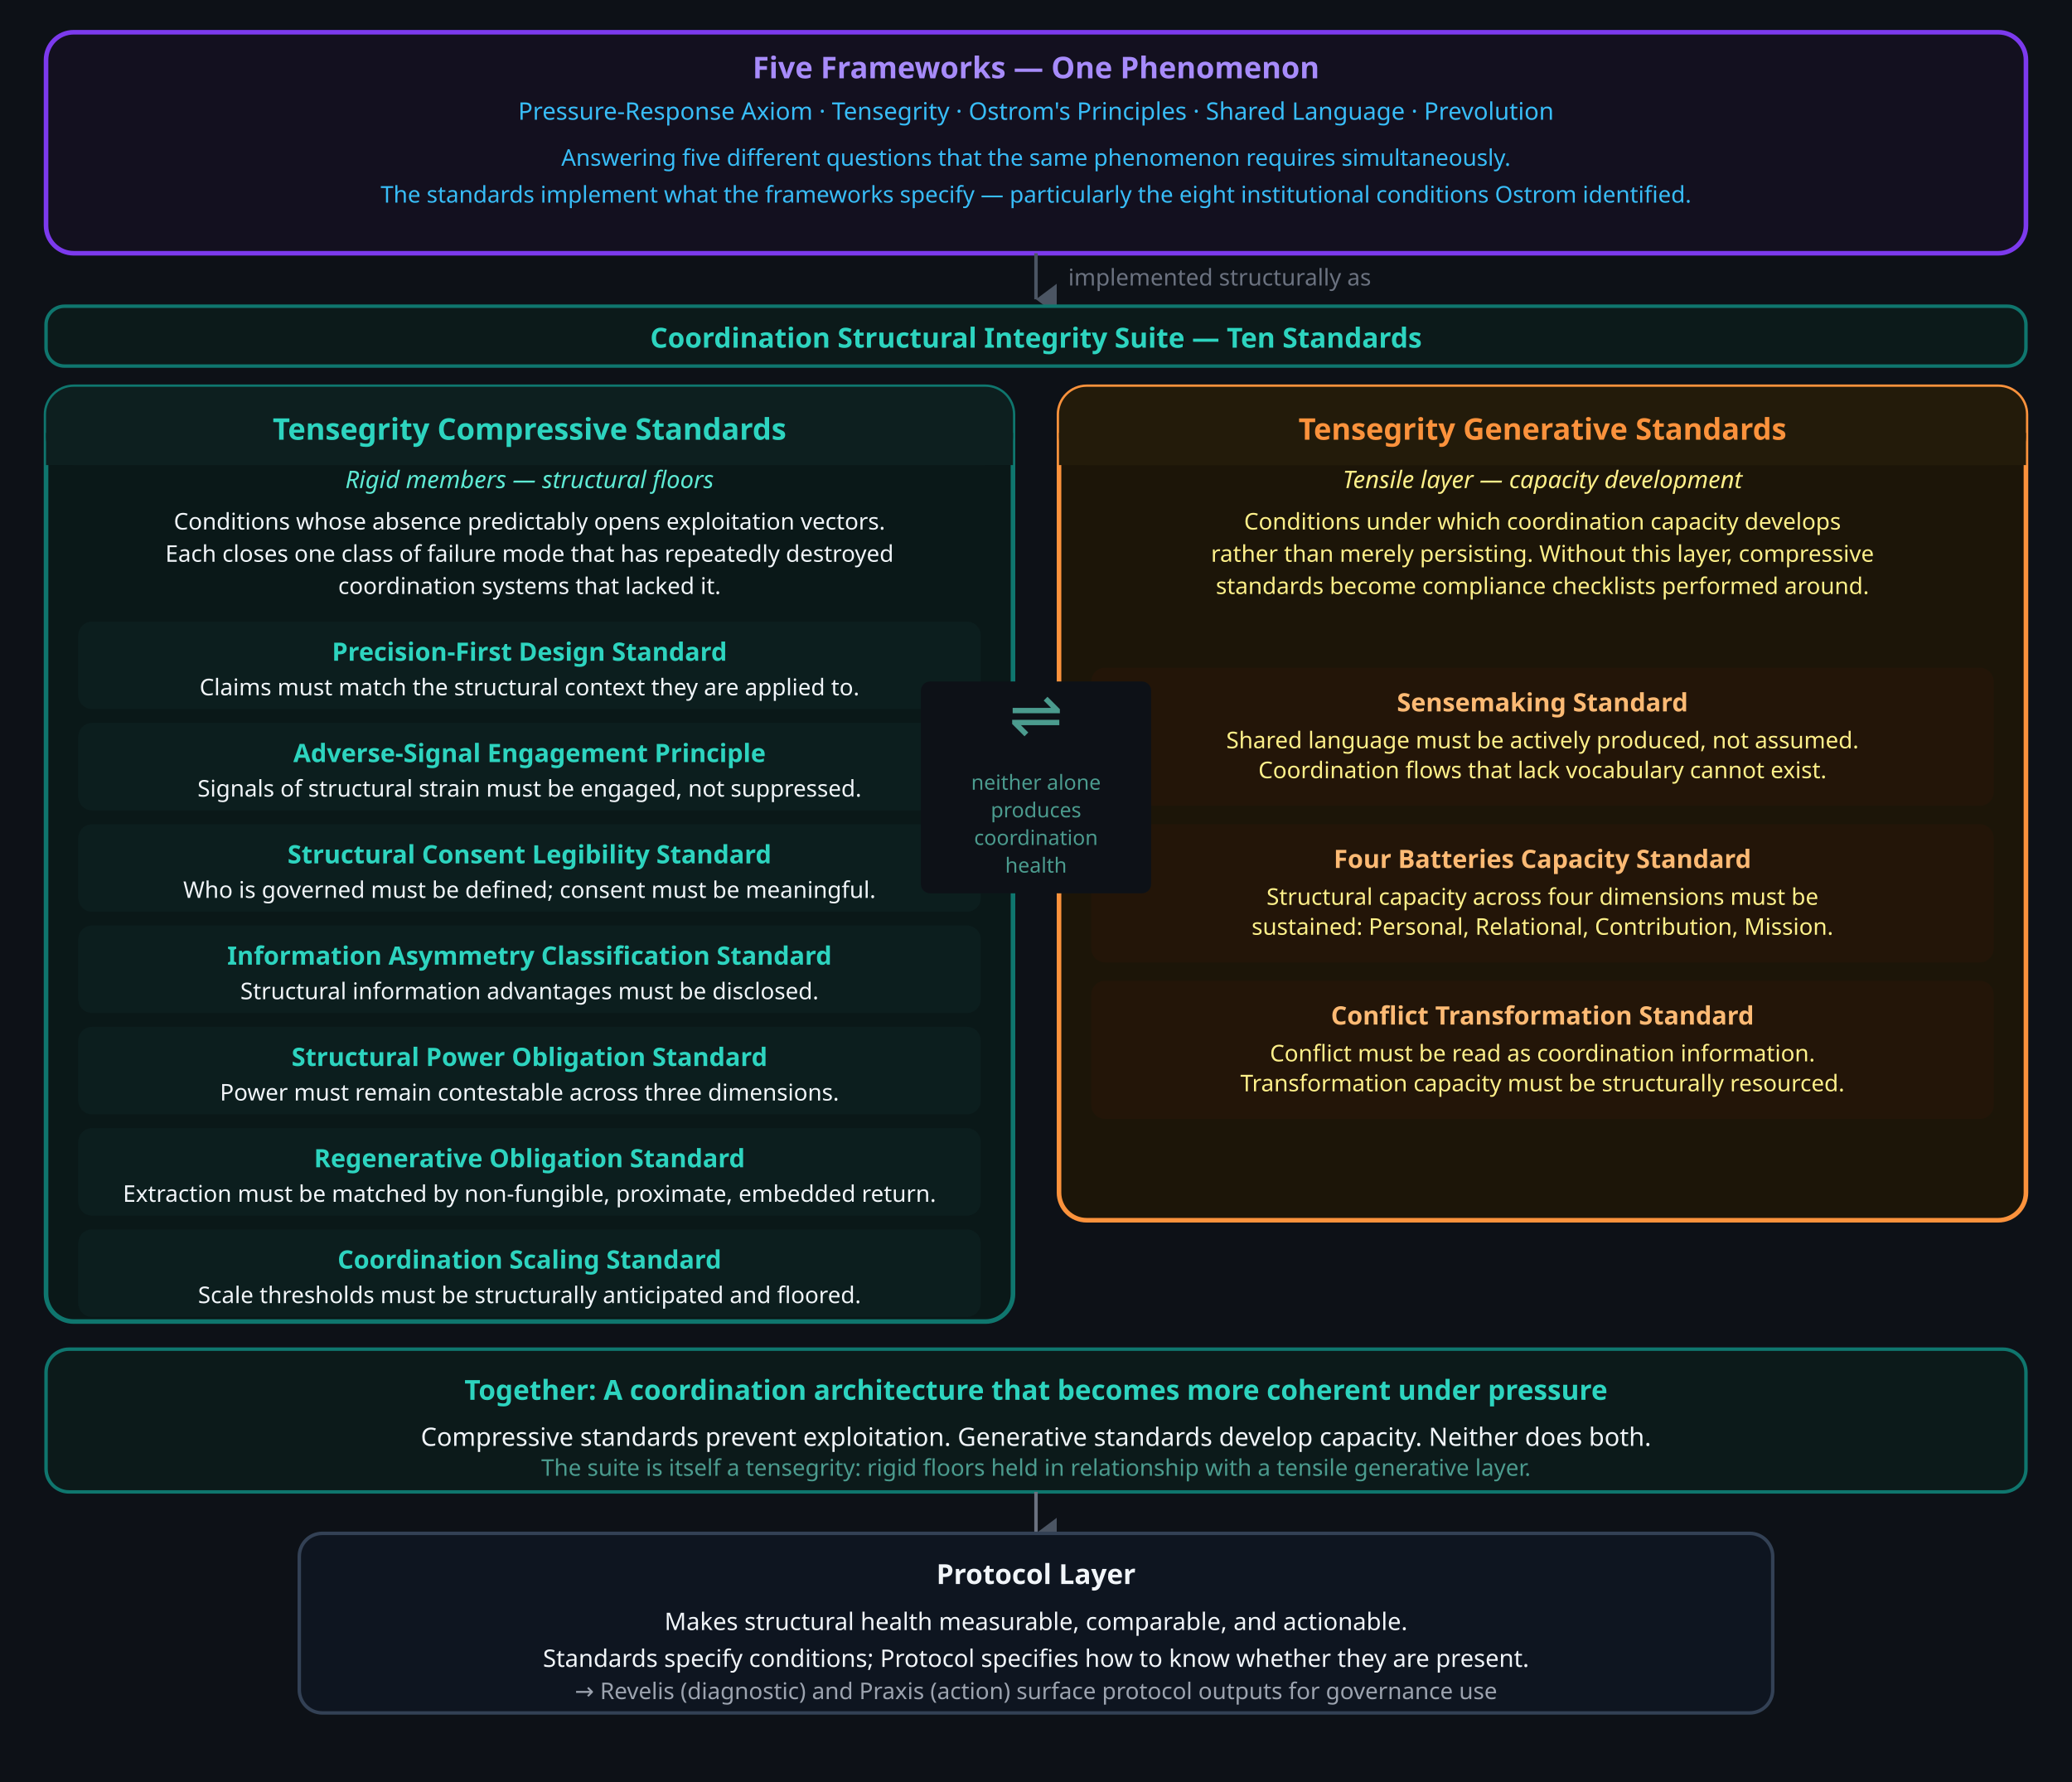
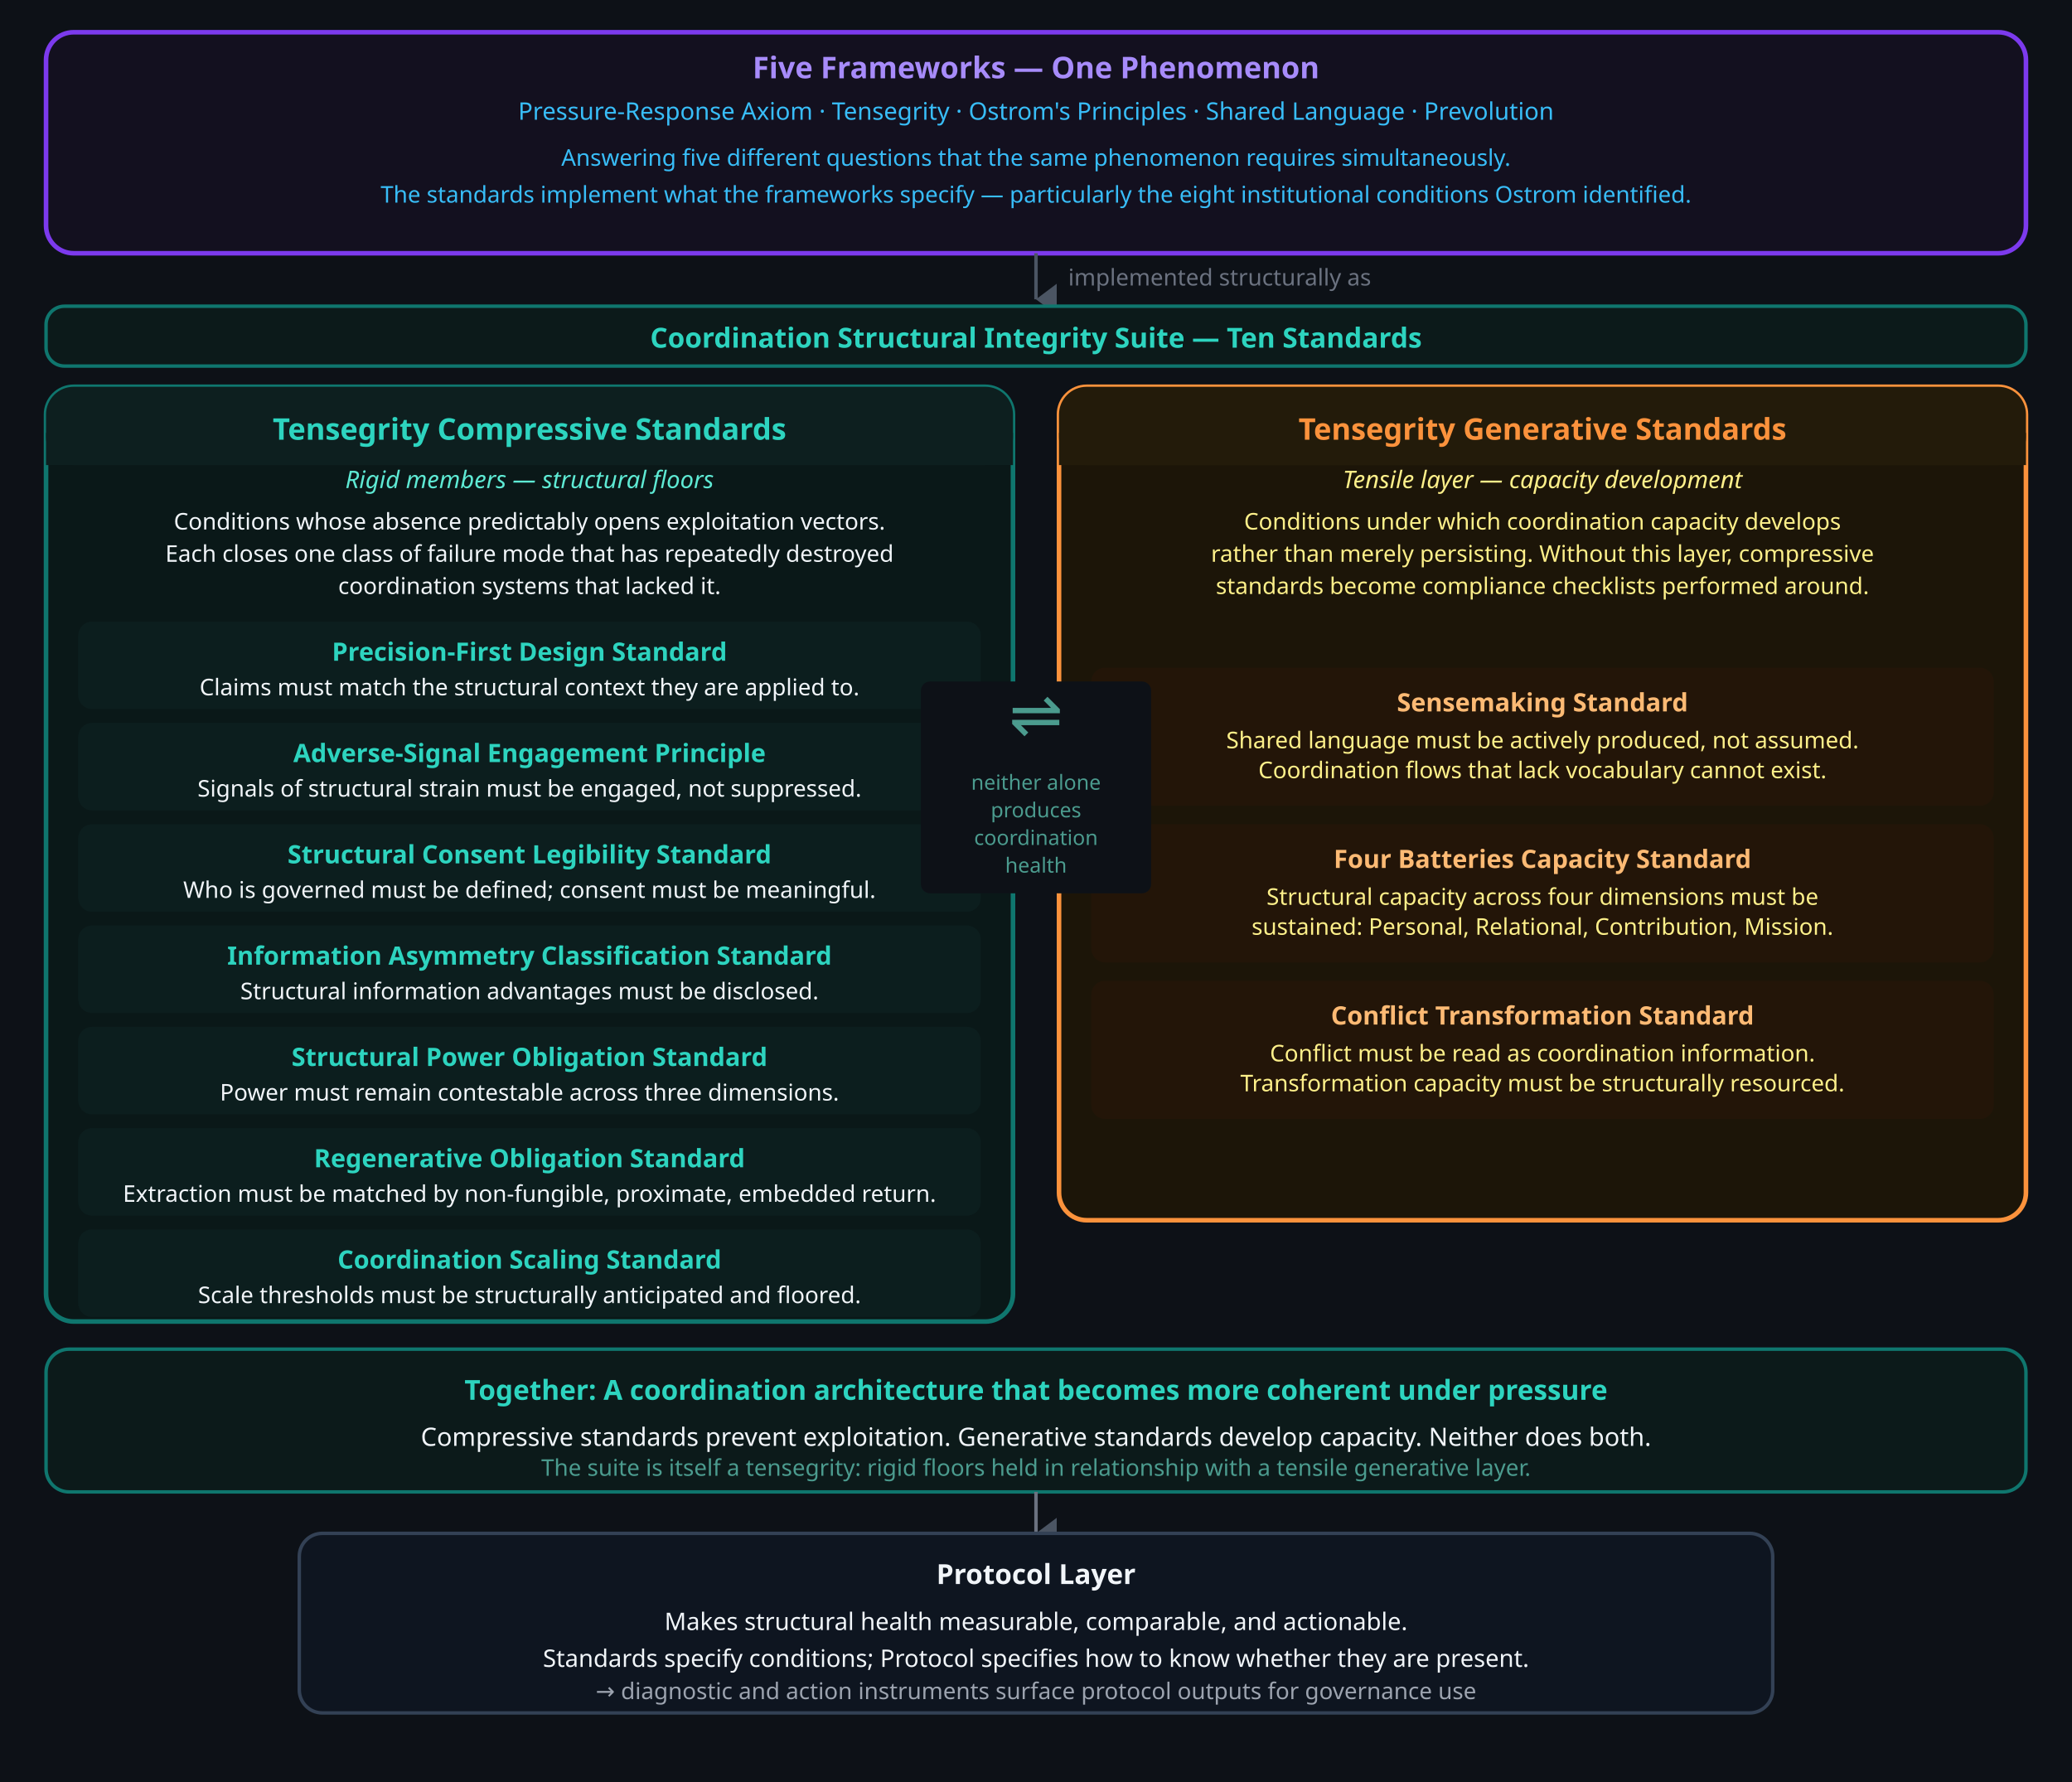
<svg xmlns="http://www.w3.org/2000/svg" width="900" height="774">
  <defs>
    <marker id="arw-v" markerWidth="9" markerHeight="6" refX="4.5" refY="6" orient="auto">
      <polygon points="0 0, 9 0, 4.5 6" fill="#4b5563" />
    </marker>
    <marker id="arw-teal" markerWidth="9" markerHeight="6" refX="4.5" refY="6" orient="auto">
      <polygon points="0 0, 9 0, 4.5 6" fill="#0f766e" />
    </marker>
  </defs>
  <rect width="900" height="774" fill="#0d1117" />
  <rect x="20" y="14" width="860" height="96" rx="12" fill="#13101f" stroke="#7c3aed" stroke-width="2" />
  <text x="450" y="34" fill="#a78bfa" font-size="13" font-weight="bold" font-family="system-ui,sans-serif" text-anchor="middle">Five Frameworks — One Phenomenon</text>
  <text x="450" y="52" fill="#38bdf8" font-size="10.5" font-family="system-ui,sans-serif" text-anchor="middle">Pressure-Response Axiom  ·  Tensegrity  ·  Ostrom's Principles  ·  Shared Language  ·  Prevolution</text>
  <text x="450" y="72" fill="#38bdf8" font-size="10" font-family="system-ui,sans-serif" text-anchor="middle">Answering five different questions that the same phenomenon requires simultaneously.</text>
  <text x="450" y="88" fill="#38bdf8" font-size="10" font-family="system-ui,sans-serif" text-anchor="middle">The standards implement what the frameworks specify — particularly the eight institutional conditions Ostrom identified.</text>
  <line x1="450" y1="110" x2="450" y2="130" stroke="#4b5563" stroke-width="1.5" marker-end="url(#arw-v)" />
  <text x="464" y="124" fill="#6b7280" font-size="10" font-family="system-ui,sans-serif">implemented structurally as</text>
  <rect x="20" y="133" width="860" height="26" rx="8" fill="#0c1a1a" stroke="#0f766e" stroke-width="1.5" />
  <text x="450" y="151" fill="#2dd4bf" font-size="12" font-weight="bold" font-family="system-ui,sans-serif" text-anchor="middle">Coordination Structural Integrity Suite — Ten Standards</text>
  <rect x="20" y="168" width="420" height="406" rx="12" fill="#0a1818" stroke="#0f766e" stroke-width="2" />
  <rect x="20" y="168" width="420" height="34" rx="12" fill="#0d1f1f" />
  <rect x="20" y="188" width="420" height="14" fill="#0d1f1f" />
  <text x="230" y="191" fill="#2dd4bf" font-size="13" font-weight="bold" font-family="system-ui,sans-serif" text-anchor="middle">Tensegrity Compressive Standards</text>
  <text x="230" y="212" fill="#5eead4" font-size="10.5" font-style="italic" font-family="system-ui,sans-serif" text-anchor="middle">Rigid members — structural floors</text>
  <text x="230" y="230" fill="#f1f5f9" font-size="10" font-family="system-ui,sans-serif" text-anchor="middle">Conditions whose absence predictably opens exploitation vectors.</text>
  <text x="230" y="244" fill="#f1f5f9" font-size="10" font-family="system-ui,sans-serif" text-anchor="middle">Each closes one class of failure mode that has repeatedly destroyed</text>
  <text x="230" y="258" fill="#f1f5f9" font-size="10" font-family="system-ui,sans-serif" text-anchor="middle">coordination systems that lacked it.</text>
  <rect x="34" y="270" width="392" height="38" rx="6" fill="#0c1e1e" />
  <text x="230" y="287" fill="#2dd4bf" font-size="11" font-weight="bold" font-family="system-ui,sans-serif" text-anchor="middle">Precision-First Design Standard</text>
  <text x="230" y="302" fill="#f1f5f9" font-size="10" font-family="system-ui,sans-serif" text-anchor="middle">Claims must match the structural context they are applied to.</text>
  <rect x="34" y="314" width="392" height="38" rx="6" fill="#0c1e1e" />
  <text x="230" y="331" fill="#2dd4bf" font-size="11" font-weight="bold" font-family="system-ui,sans-serif" text-anchor="middle">Adverse-Signal Engagement Principle</text>
  <text x="230" y="346" fill="#f1f5f9" font-size="10" font-family="system-ui,sans-serif" text-anchor="middle">Signals of structural strain must be engaged, not suppressed.</text>
  <rect x="34" y="358" width="392" height="38" rx="6" fill="#0c1e1e" />
  <text x="230" y="375" fill="#2dd4bf" font-size="11" font-weight="bold" font-family="system-ui,sans-serif" text-anchor="middle">Structural Consent Legibility Standard</text>
  <text x="230" y="390" fill="#f1f5f9" font-size="10" font-family="system-ui,sans-serif" text-anchor="middle">Who is governed must be defined; consent must be meaningful.</text>
  <rect x="34" y="402" width="392" height="38" rx="6" fill="#0c1e1e" />
  <text x="230" y="419" fill="#2dd4bf" font-size="11" font-weight="bold" font-family="system-ui,sans-serif" text-anchor="middle">Information Asymmetry Classification Standard</text>
  <text x="230" y="434" fill="#f1f5f9" font-size="10" font-family="system-ui,sans-serif" text-anchor="middle">Structural information advantages must be disclosed.</text>
  <rect x="34" y="446" width="392" height="38" rx="6" fill="#0c1e1e" />
  <text x="230" y="463" fill="#2dd4bf" font-size="11" font-weight="bold" font-family="system-ui,sans-serif" text-anchor="middle">Structural Power Obligation Standard</text>
  <text x="230" y="478" fill="#f1f5f9" font-size="10" font-family="system-ui,sans-serif" text-anchor="middle">Power must remain contestable across three dimensions.</text>
  <rect x="34" y="490" width="392" height="38" rx="6" fill="#0c1e1e" />
  <text x="230" y="507" fill="#2dd4bf" font-size="11" font-weight="bold" font-family="system-ui,sans-serif" text-anchor="middle">Regenerative Obligation Standard</text>
  <text x="230" y="522" fill="#f1f5f9" font-size="10" font-family="system-ui,sans-serif" text-anchor="middle">Extraction must be matched by non-fungible, proximate, embedded return.</text>
  <rect x="34" y="534" width="392" height="38" rx="6" fill="#0c1e1e" />
  <text x="230" y="551" fill="#2dd4bf" font-size="11" font-weight="bold" font-family="system-ui,sans-serif" text-anchor="middle">Coordination Scaling Standard</text>
  <text x="230" y="566" fill="#f1f5f9" font-size="10" font-family="system-ui,sans-serif" text-anchor="middle">Scale thresholds must be structurally anticipated and floored.</text>
  <rect x="460" y="168" width="420" height="362" rx="12" fill="#1c1508" stroke="#fb923c" stroke-width="2" />
  <rect x="460" y="168" width="420" height="34" rx="12" fill="#231b0a" />
  <rect x="460" y="188" width="420" height="14" fill="#231b0a" />
  <text x="670" y="191" fill="#fb923c" font-size="13" font-weight="bold" font-family="system-ui,sans-serif" text-anchor="middle">Tensegrity Generative Standards</text>
  <text x="670" y="212" fill="#fef08a" font-size="10.5" font-style="italic" font-family="system-ui,sans-serif" text-anchor="middle">Tensile layer — capacity development</text>
  <text x="670" y="230" fill="#fef08a" font-size="10" font-family="system-ui,sans-serif" text-anchor="middle">Conditions under which coordination capacity develops</text>
  <text x="670" y="244" fill="#fef08a" font-size="10" font-family="system-ui,sans-serif" text-anchor="middle">rather than merely persisting. Without this layer, compressive</text>
  <text x="670" y="258" fill="#fef08a" font-size="10" font-family="system-ui,sans-serif" text-anchor="middle">standards become compliance checklists performed around.</text>
  <rect x="474" y="290" width="392" height="60" rx="6" fill="#231508" />
  <text x="670" y="309" fill="#fdba74" font-size="11" font-weight="bold" font-family="system-ui,sans-serif" text-anchor="middle">Sensemaking Standard</text>
  <text x="670" y="325" fill="#fef08a" font-size="10" font-family="system-ui,sans-serif" text-anchor="middle">Shared language must be actively produced, not assumed.</text>
  <text x="670" y="338" fill="#fef08a" font-size="10" font-family="system-ui,sans-serif" text-anchor="middle">Coordination flows that lack vocabulary cannot exist.</text>
  <rect x="474" y="358" width="392" height="60" rx="6" fill="#231508" />
  <text x="670" y="377" fill="#fdba74" font-size="11" font-weight="bold" font-family="system-ui,sans-serif" text-anchor="middle">Four Batteries Capacity Standard</text>
  <text x="670" y="393" fill="#fef08a" font-size="10" font-family="system-ui,sans-serif" text-anchor="middle">Structural capacity across four dimensions must be</text>
  <text x="670" y="406" fill="#fef08a" font-size="10" font-family="system-ui,sans-serif" text-anchor="middle">sustained: Personal, Relational, Contribution, Mission.</text>
  <rect x="474" y="426" width="392" height="60" rx="6" fill="#231508" />
  <text x="670" y="445" fill="#fdba74" font-size="11" font-weight="bold" font-family="system-ui,sans-serif" text-anchor="middle">Conflict Transformation Standard</text>
  <text x="670" y="461" fill="#fef08a" font-size="10" font-family="system-ui,sans-serif" text-anchor="middle">Conflict must be read as coordination information.</text>
  <text x="670" y="474" fill="#fef08a" font-size="10" font-family="system-ui,sans-serif" text-anchor="middle">Transformation capacity must be structurally resourced.</text>
  <rect x="400" y="296" width="100" height="92" rx="4" fill="#0d1117" />
  <text x="450" y="320" fill="#4b9b8e" font-size="28" font-family="system-ui,sans-serif" text-anchor="middle">⇌</text>
  <text x="450" y="343" fill="#4b9b8e" font-size="9" font-family="system-ui,sans-serif" text-anchor="middle">neither alone</text>
  <text x="450" y="355" fill="#4b9b8e" font-size="9" font-family="system-ui,sans-serif" text-anchor="middle">produces</text>
  <text x="450" y="367" fill="#4b9b8e" font-size="9" font-family="system-ui,sans-serif" text-anchor="middle">coordination</text>
  <text x="450" y="379" fill="#4b9b8e" font-size="9" font-family="system-ui,sans-serif" text-anchor="middle">health</text>
  <rect x="20" y="586" width="860" height="62" rx="10" fill="#0c1a1a" stroke="#0f766e" stroke-width="1.5" />
  <text x="450" y="608" fill="#2dd4bf" font-size="12" font-weight="bold" font-family="system-ui,sans-serif" text-anchor="middle">Together: A coordination architecture that becomes more coherent under pressure</text>
  <text x="450" y="628" fill="#f1f5f9" font-size="11" font-family="system-ui,sans-serif" text-anchor="middle">Compressive standards prevent exploitation. Generative standards develop capacity. Neither does both.</text>
  <text x="450" y="641" fill="#4b9b8e" font-size="10" font-family="system-ui,sans-serif" text-anchor="middle">The suite is itself a tensegrity: rigid floors held in relationship with a tensile generative layer.</text>
  <line x1="450" y1="648" x2="450" y2="666" stroke="#6b7280" stroke-width="1.5" marker-end="url(#arw-v)" />
  <rect x="130" y="666" width="640" height="78" rx="10" fill="#0e1520" stroke="#334155" stroke-width="1.5" />
  <text x="450" y="688" fill="#f1f5f9" font-size="12" font-weight="bold" font-family="system-ui,sans-serif" text-anchor="middle">Protocol Layer</text>
  <text x="450" y="708" fill="#f1f5f9" font-size="10.5" font-family="system-ui,sans-serif" text-anchor="middle">Makes structural health measurable, comparable, and actionable.</text>
  <text x="450" y="724" fill="#f1f5f9" font-size="10.5" font-family="system-ui,sans-serif" text-anchor="middle">Standards specify conditions; Protocol specifies how to know whether they are present.</text>
-   <text x="450" y="738" fill="#9ca3af" font-size="10" font-family="system-ui,sans-serif" text-anchor="middle">→ Revelis (diagnostic) and Praxis (action) surface protocol outputs for governance use</text>
+   <text x="450" y="738" fill="#9ca3af" font-size="10" font-family="system-ui,sans-serif" text-anchor="middle">→ diagnostic and action instruments surface protocol outputs for governance use</text>
</svg>
